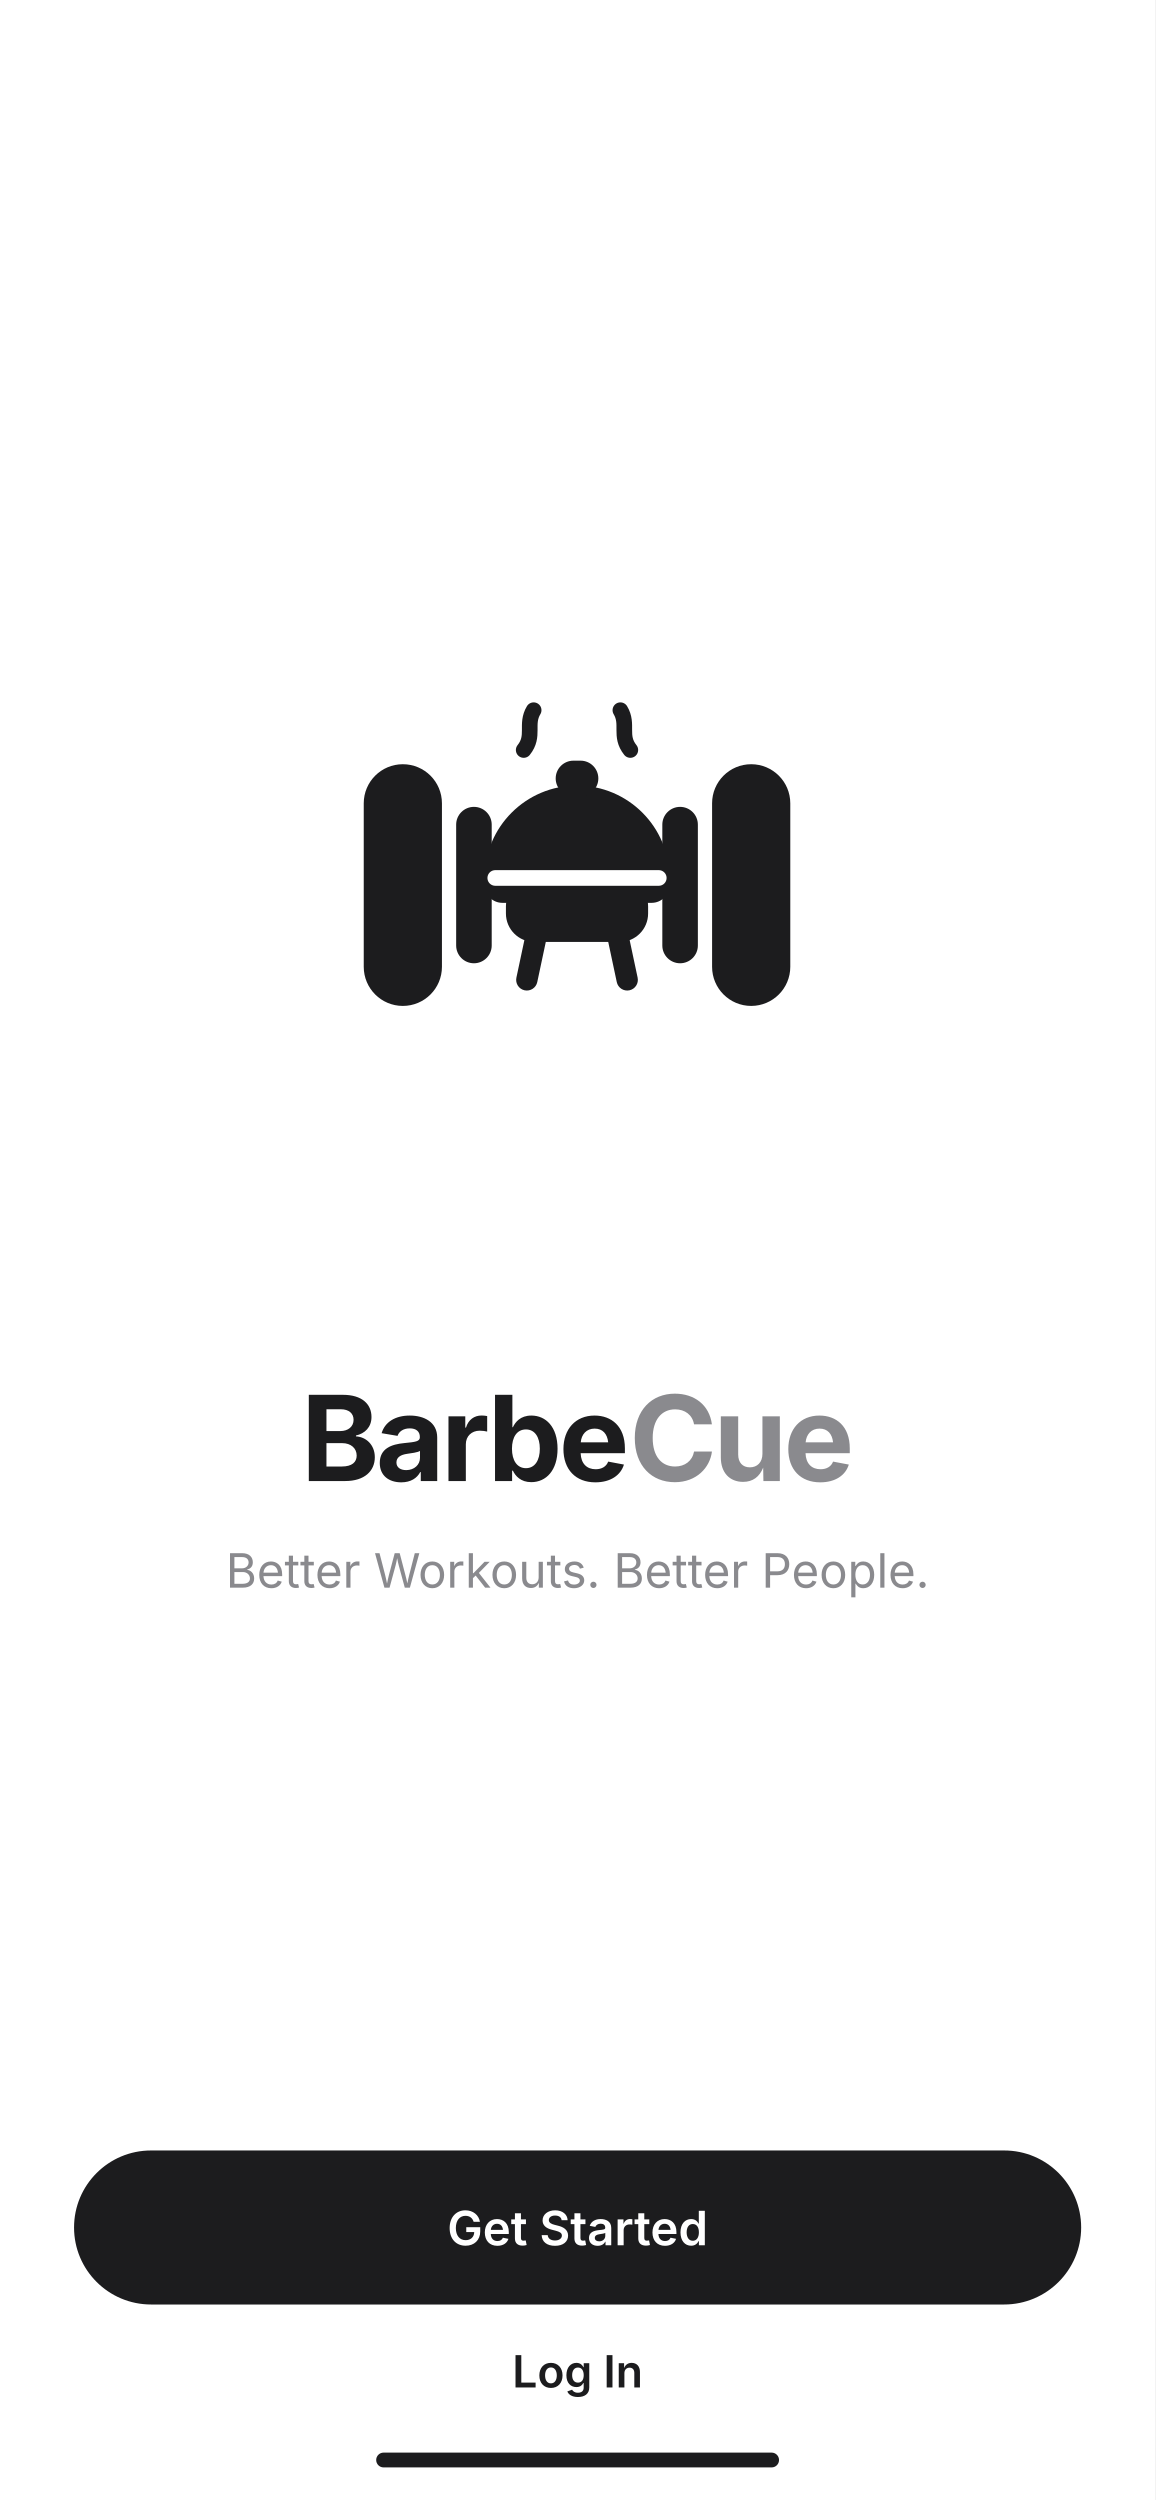
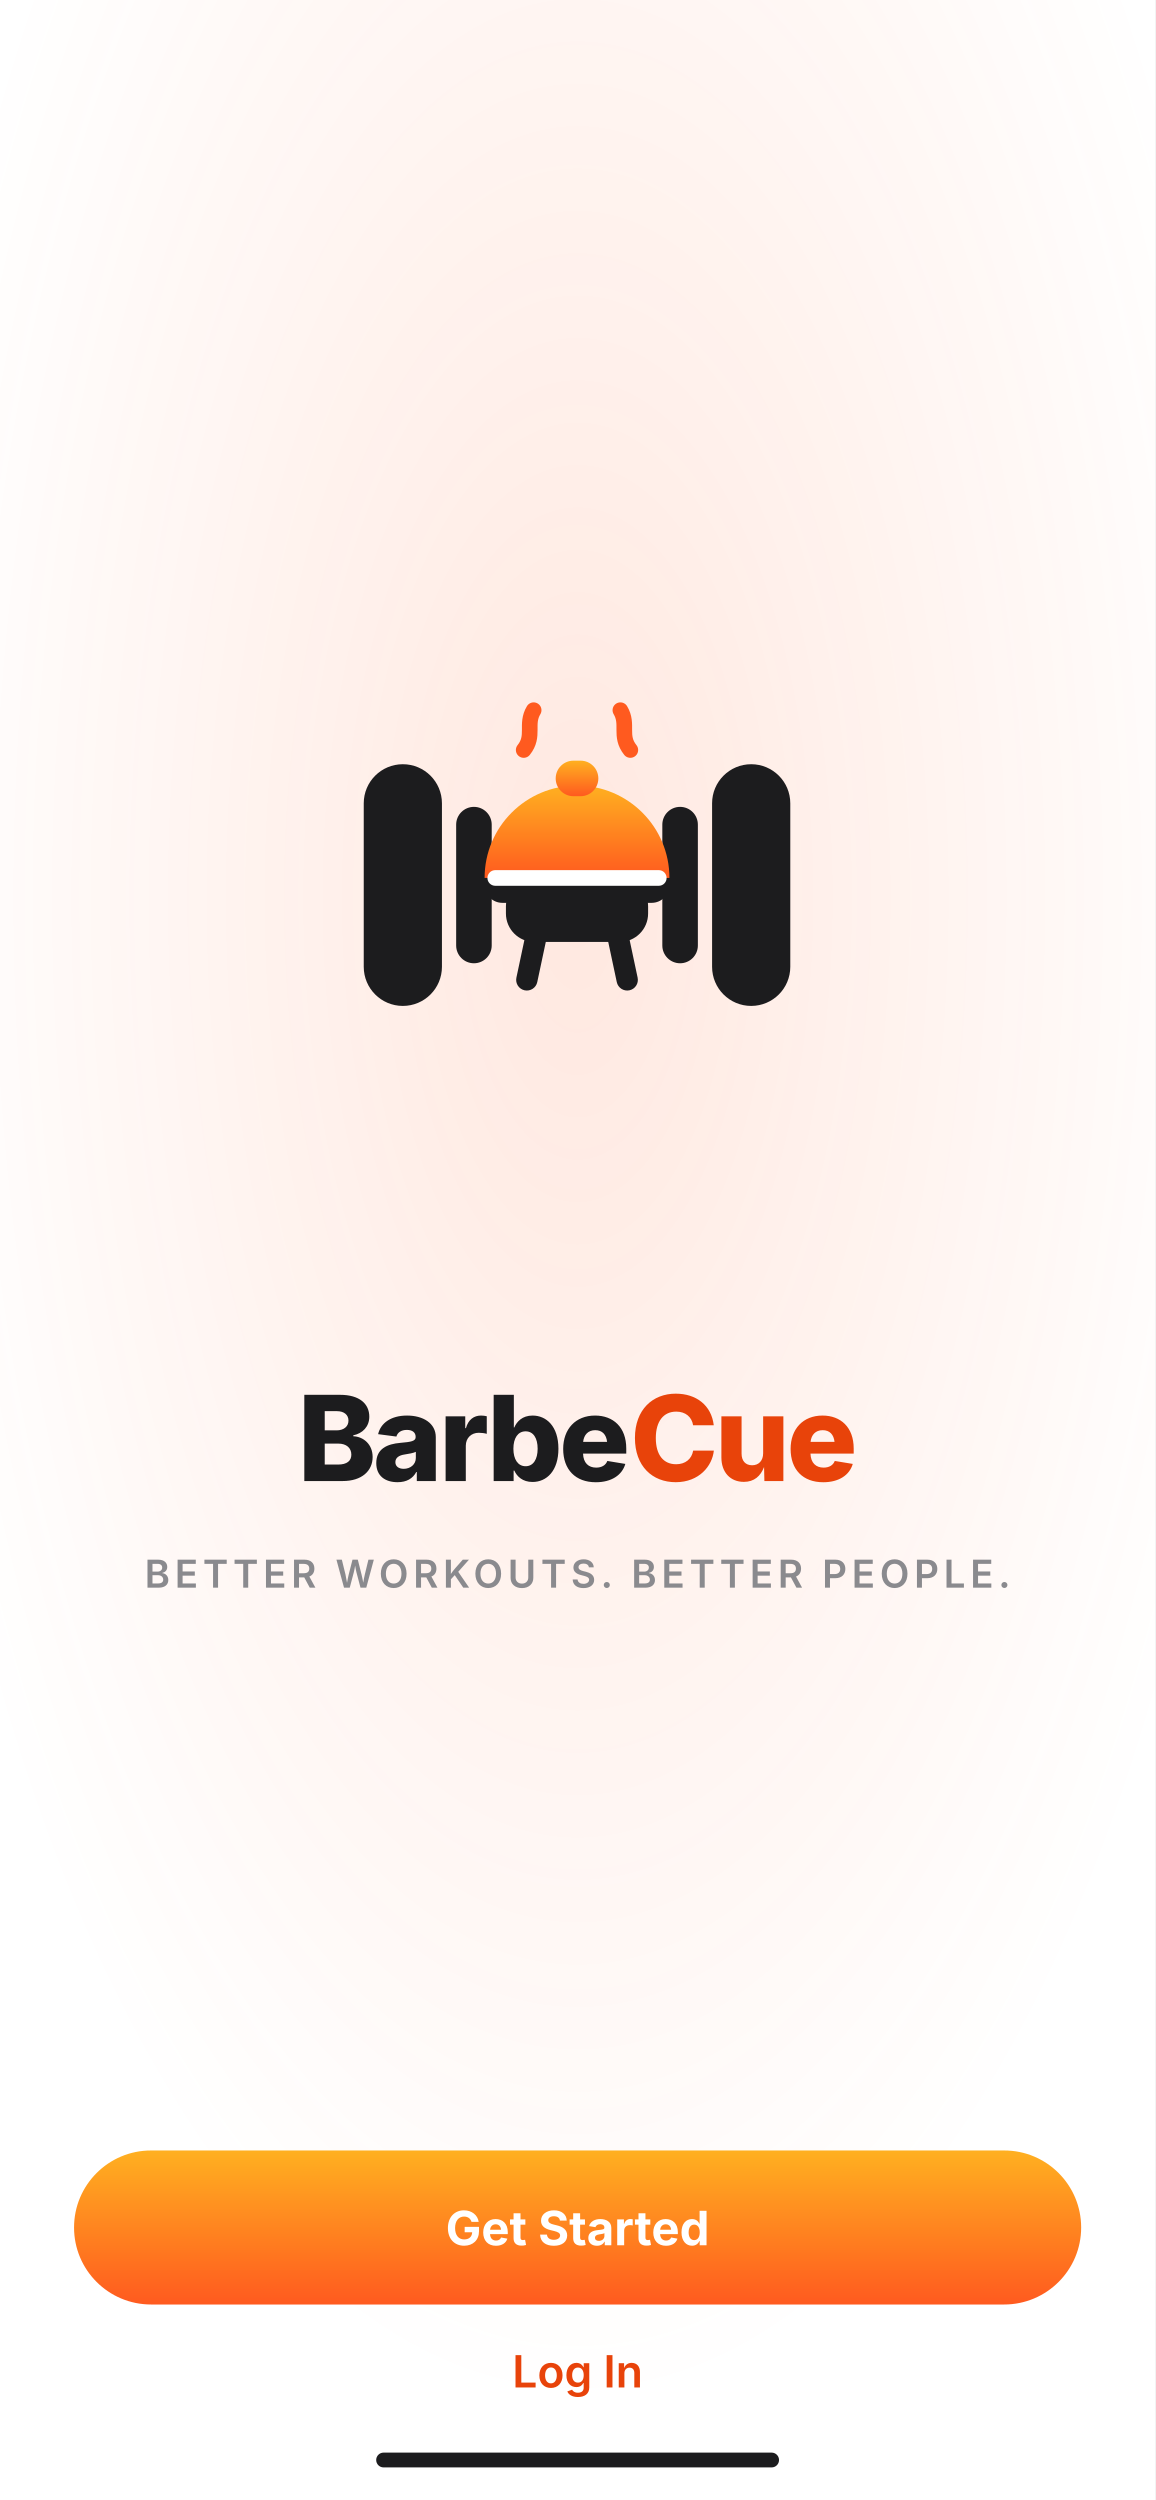
<svg xmlns="http://www.w3.org/2000/svg" viewBox="0 0 390 844" role="img" aria-label="BarbeCue splash screen">
+   <defs>
+     <linearGradient id="ember" x1="0" y1="0" x2="0" y2="1">
+       <stop offset="0" stop-color="#FFB020" />
+       <stop offset="1" stop-color="#FF5A1F" />
+     </linearGradient>
+     <radialGradient id="glow" cx="0.5" cy="0.36" r="0.6">
+       <stop offset="0" stop-color="#FF5A1F" stop-opacity="0.14" />
+       <stop offset="1" stop-color="#FF5A1F" stop-opacity="0" />
+     </radialGradient>
+   </defs>
  <rect width="390" height="844" fill="#FFFFFF" />
-   <g fill="#1C1C1E" transform="translate(118,222) scale(2.4)">
-     <rect x="2" y="15" width="11" height="34" rx="5.5" />
-     <rect x="51" y="15" width="11" height="34" rx="5.5" />
-     <rect x="15" y="21" width="5" height="22" rx="2.5" />
-     <rect x="44" y="21" width="5" height="22" rx="2.5" />
-     <rect x="19" y="29.5" width="26" height="5" rx="2.5" />
-     <path d="M19 31a13 13 0 0 1 26 0Z" />
-     <rect x="22" y="31" width="20" height="9" rx="4" />
-     <rect x="29" y="14.5" width="6" height="5" rx="2.5" />
-     <rect x="25" y="38" width="3" height="9" rx="1.5" transform="rotate(12 26.5 38)" />
-     <rect x="36" y="38" width="3" height="9" rx="1.5" transform="rotate(-12 37.5 38)" />
-     <g fill="none" stroke="#1C1C1E" stroke-width="2.2" stroke-linecap="round">
+   <rect width="390" height="844" fill="url(#glow)" />
+   <g transform="translate(118,222) scale(2.4)">
+     <g fill="#1C1C1E">
+       <rect x="2" y="15" width="11" height="34" rx="5.5" />
+       <rect x="51" y="15" width="11" height="34" rx="5.5" />
+       <rect x="15" y="21" width="5" height="22" rx="2.5" />
+       <rect x="44" y="21" width="5" height="22" rx="2.5" />
+       <rect x="19" y="29.5" width="26" height="5" rx="2.5" />
+       <rect x="22" y="31" width="20" height="9" rx="4" />
+       <rect x="25" y="38" width="3" height="9" rx="1.5" transform="rotate(12 26.5 38)" />
+       <rect x="36" y="38" width="3" height="9" rx="1.5" transform="rotate(-12 37.5 38)" />
+     </g>
+     <path d="M19 31a13 13 0 0 1 26 0Z" fill="url(#ember)" />
+     <rect x="29" y="14.5" width="6" height="5" rx="2.5" fill="url(#ember)" />
+     <g fill="none" stroke="#FF5A1F" stroke-width="2.2" stroke-linecap="round">
      <path d="M24.5 13c1.6-2 .2-3.6 1.4-5.6" />
      <path d="M39.5 13c-1.6-2-.2-3.6-1.4-5.6" />
    </g>
    <path d="M20.5 31h23" stroke="#FFFFFF" stroke-width="2.2" stroke-linecap="round" fill="none" />
  </g>
-   <text x="195" y="500" text-anchor="middle" font-family="-apple-system, 'Segoe UI', system-ui, sans-serif" font-size="40" font-weight="700" letter-spacing="-1.2" fill="#1C1C1E">Barbe<tspan fill="#8A8A8E">Cue</tspan>
+   <text x="195" y="500" text-anchor="middle" font-family="-apple-system, 'Segoe UI', system-ui, sans-serif" font-size="40" font-weight="800" letter-spacing="-1.2" fill="#1C1C1E">Barbe<tspan fill="#E8430A">Cue</tspan>
  </text>
-   <text x="195" y="536" text-anchor="middle" font-family="-apple-system, 'Segoe UI', system-ui, sans-serif" font-size="16" fill="#8A8A8E">Better Workouts. Better People.</text>
+   <text x="195" y="536" text-anchor="middle" font-family="-apple-system, 'Segoe UI', system-ui, sans-serif" font-size="13" font-weight="600" letter-spacing="1.6" fill="#8A8A8E">BETTER WORKOUTS. BETTER PEOPLE.</text>
  <g>
-     <rect x="25" y="726" width="340" height="52" rx="26" fill="#1C1C1E" />
-     <text x="195" y="758" text-anchor="middle" font-family="-apple-system, 'Segoe UI', system-ui, sans-serif" font-size="16" font-weight="600" fill="#FFFFFF">Get Started</text>
-     <text x="195" y="806" text-anchor="middle" font-family="-apple-system, 'Segoe UI', system-ui, sans-serif" font-size="15" font-weight="600" fill="#1C1C1E">Log In</text>
+     <rect x="25" y="726" width="340" height="52" rx="26" fill="url(#ember)" />
+     <text x="195" y="758" text-anchor="middle" font-family="-apple-system, 'Segoe UI', system-ui, sans-serif" font-size="16" font-weight="700" fill="#FFFFFF">Get Started</text>
+     <text x="195" y="806" text-anchor="middle" font-family="-apple-system, 'Segoe UI', system-ui, sans-serif" font-size="15" font-weight="600" fill="#E8430A">Log In</text>
  </g>
  <rect x="127" y="828" width="136" height="5" rx="2.5" fill="#1C1C1E" />
</svg>
